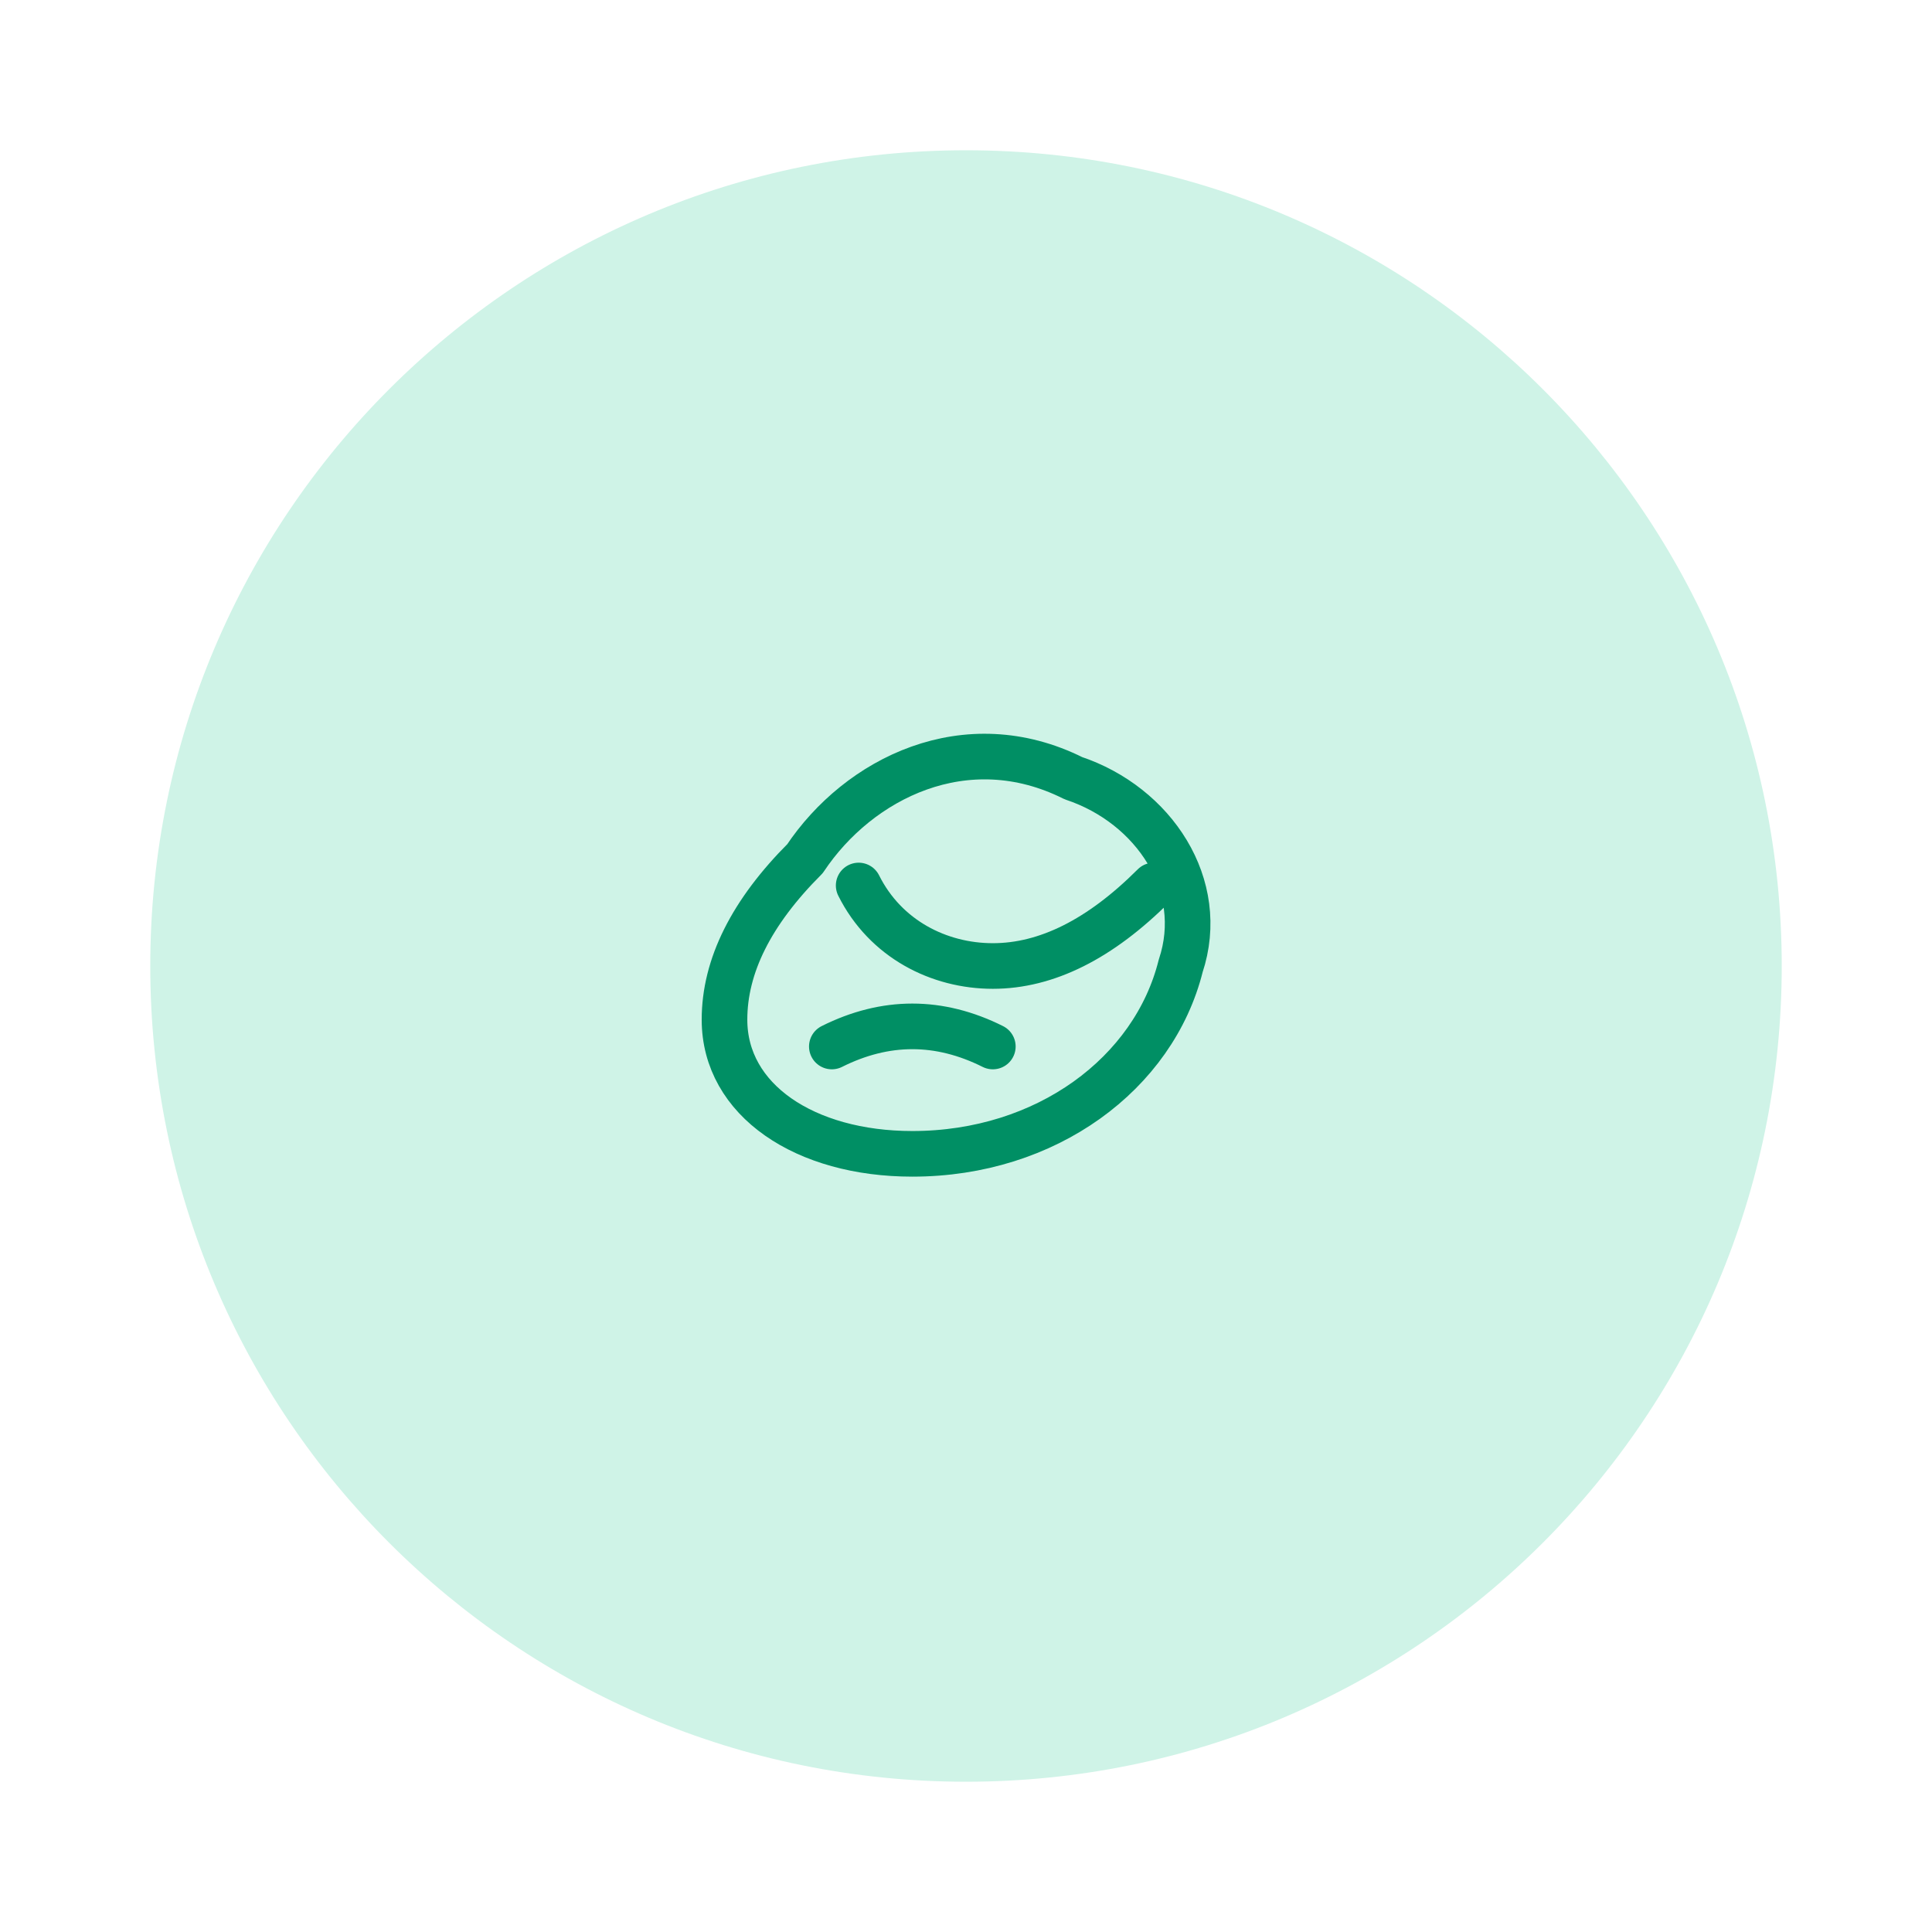
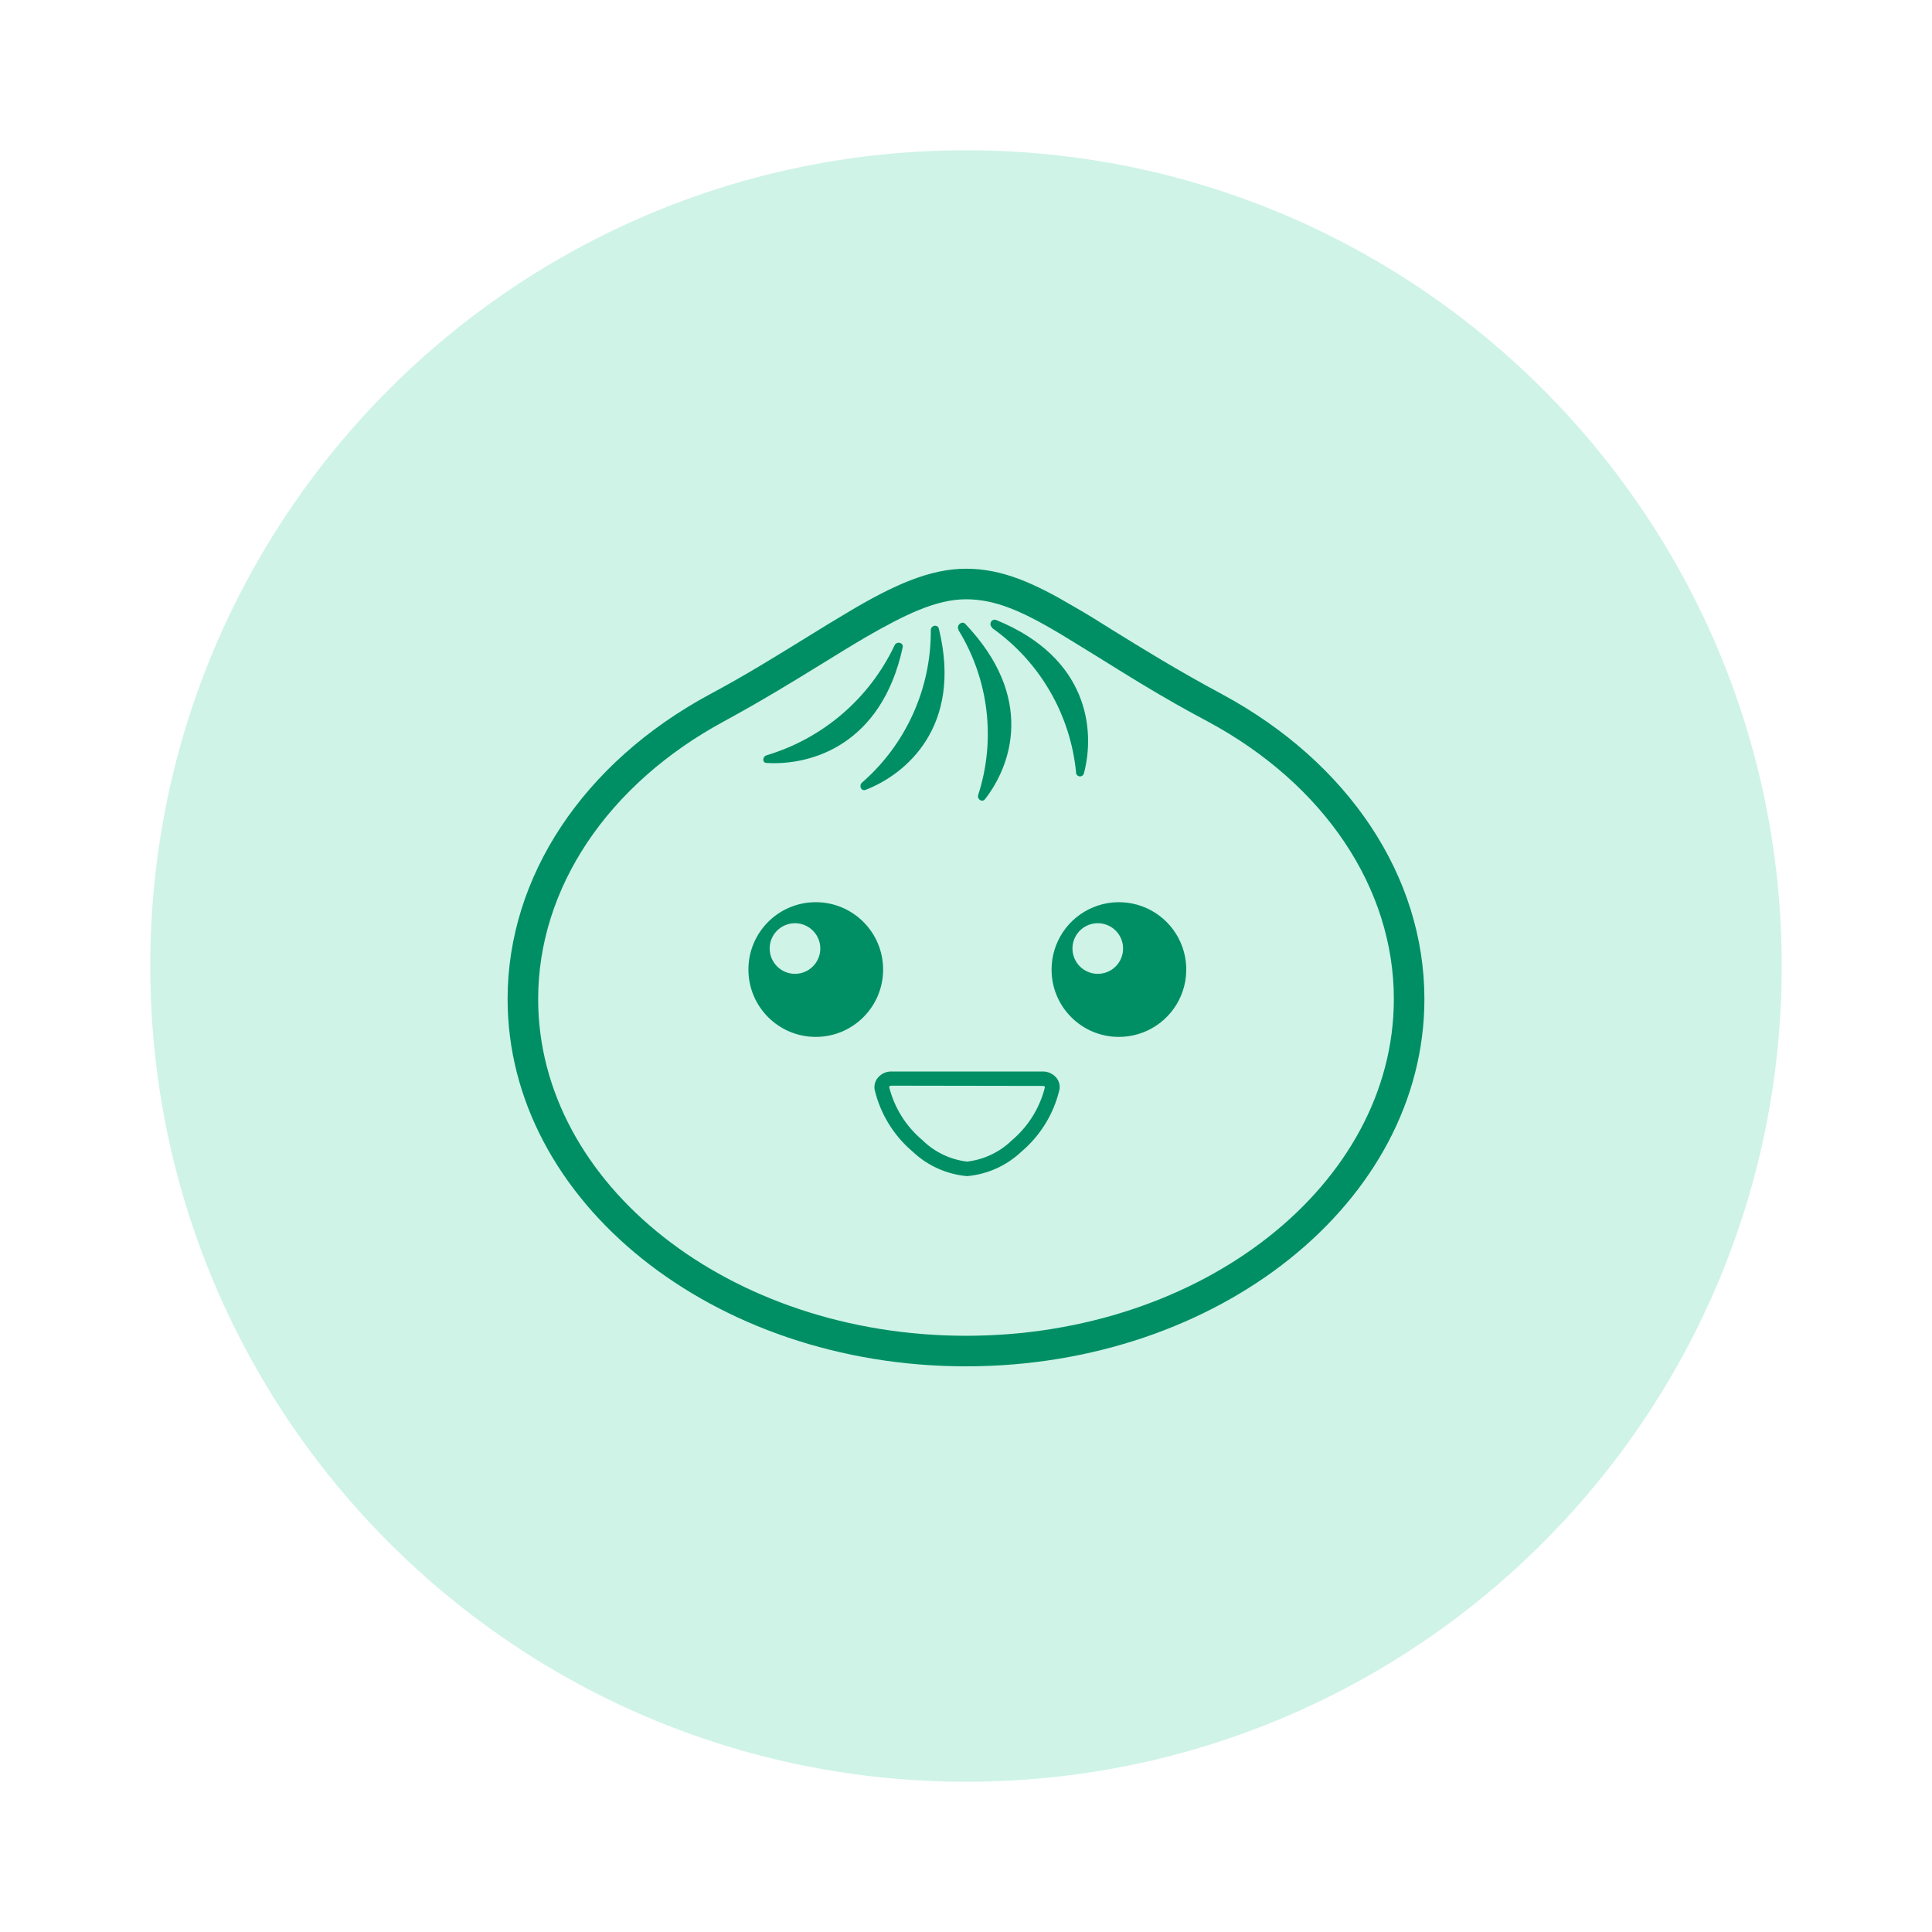
- <svg xmlns="http://www.w3.org/2000/svg" width="180" height="180" viewBox="0 0 180 180" fill="none" role="img" aria-labelledby="title desc">
+ <svg xmlns="http://www.w3.org/2000/svg" width="180" height="180" viewBox="0 0 180 180" fill="none" color="#008f64" role="img" aria-labelledby="title desc">
  <circle cx="90" cy="90" r="76" fill="#cff3e7" />
-   <g transform="translate(60 60) scale(2.5)" stroke="#008f64" stroke-width="1.7" stroke-linecap="round" stroke-linejoin="round">
-     <path d="M6 8c2-3 6-5 10-3 3 1 5 4 4 7-1 4-5 7-10 7-4 0-7-2-7-5 0-2 1-4 3-6z M8 9c1 2 3 3 5 3 2 0 4-1 6-3 M7 15c2-1 4-1 6 0" />
-   </g>
+   <svg viewBox="-2 -3 80 72" x="43" y="49" width="94" height="82">
+     <path d="M35.12,5.53A16.41,16.41,0,0,1,29.49,18c-.28.25-.06.73.3.59,3.37-1.31,7.92-5.23,6-13.14C35.71,5,35.12,5.12,35.12,5.53Zm2.27,0A16.24,16.24,0,0,1,39,19c-.12.35.31.65.55.36C41.74,16.56,43.65,11,37.93,5,37.64,4.74,37.19,5.14,37.39,5.49Zm2.76-.17A16.42,16.42,0,0,1,47,17.12a.33.33,0,0,0,.65.11c.92-3.49.4-9.44-7.17-12.53C40.08,4.54,39.82,5.08,40.15,5.32ZM21.69,15.76a16.94,16.94,0,0,0,10.47-9c.18-.36.75-.22.66.18-1.73,8-7.52,9.67-11.12,9.45C21.32,16.4,21.33,15.87,21.69,15.76Z" fill="currentColor" />
+     <path d="M38,65.75C17.32,65.75.5,52.27.5,35.7c0-10,6.18-19.33,16.53-24.92,3-1.6,5.57-3.21,7.86-4.62,1.26-.78,2.45-1.51,3.6-2.19C32,1.89,35,.5,38,.5s5.62,1.2,8.9,3.14c1,.57,2,1.19,3.07,1.87,2.49,1.54,5.3,3.28,9,5.27C69.32,16.37,75.5,25.69,75.5,35.7,75.5,52.27,58.68,65.75,38,65.75ZM38,3c-2.42,0-5,1.25-8.25,3.13-1.13.66-2.3,1.39-3.54,2.15-2.33,1.44-5,3.07-8,4.7C8.69,18.13,3,26.62,3,35.7,3,50.89,18.7,63.25,38,63.25S73,50.89,73,35.7C73,26.62,67.31,18.13,57.78,13,54,11,51.05,9.12,48.66,7.64c-1.09-.67-2.09-1.29-3-1.84C42.63,4,40.42,3,38,3Z" fill="currentColor" />
+     <path data-name="Outline" d="M38.09,50.19a7.42,7.42,0,0,1-4.45-2,9.52,9.52,0,0,1-3.11-5.05,1.2,1.2,0,0,1,.26-1,1.41,1.41,0,0,1,1.13-.51H44.26a1.44,1.44,0,0,1,1.13.51,1.19,1.19,0,0,1,.25,1h0a9.52,9.52,0,0,1-3.11,5.05A7.42,7.42,0,0,1,38.09,50.19Zm-6.17-7.4c-.16,0-.2.07-.21.09a8.29,8.29,0,0,0,2.73,4.37A6.23,6.23,0,0,0,38.09,49a6.28,6.28,0,0,0,3.65-1.73,8.3,8.3,0,0,0,2.72-4.37.21.21,0,0,0-.2-.09Z" fill="currentColor" />
+     <path d="M25.7,38.8a5.51,5.51,0,1,0-5.5-5.51A5.51,5.51,0,0,0,25.7,38.8Zm24.77,0A5.51,5.51,0,1,0,45,33.29,5.5,5.5,0,0,0,50.47,38.8Z" fill="currentColor" />
+     <path d="M24,33.64a2.07,2.07,0,1,0-2.06-2.07A2.07,2.07,0,0,0,24,33.64Zm24.77,0a2.07,2.07,0,1,0-2.06-2.07A2.07,2.07,0,0,0,48.75,33.64Z" fill="#cff3e7" />
+   </svg>
</svg>
